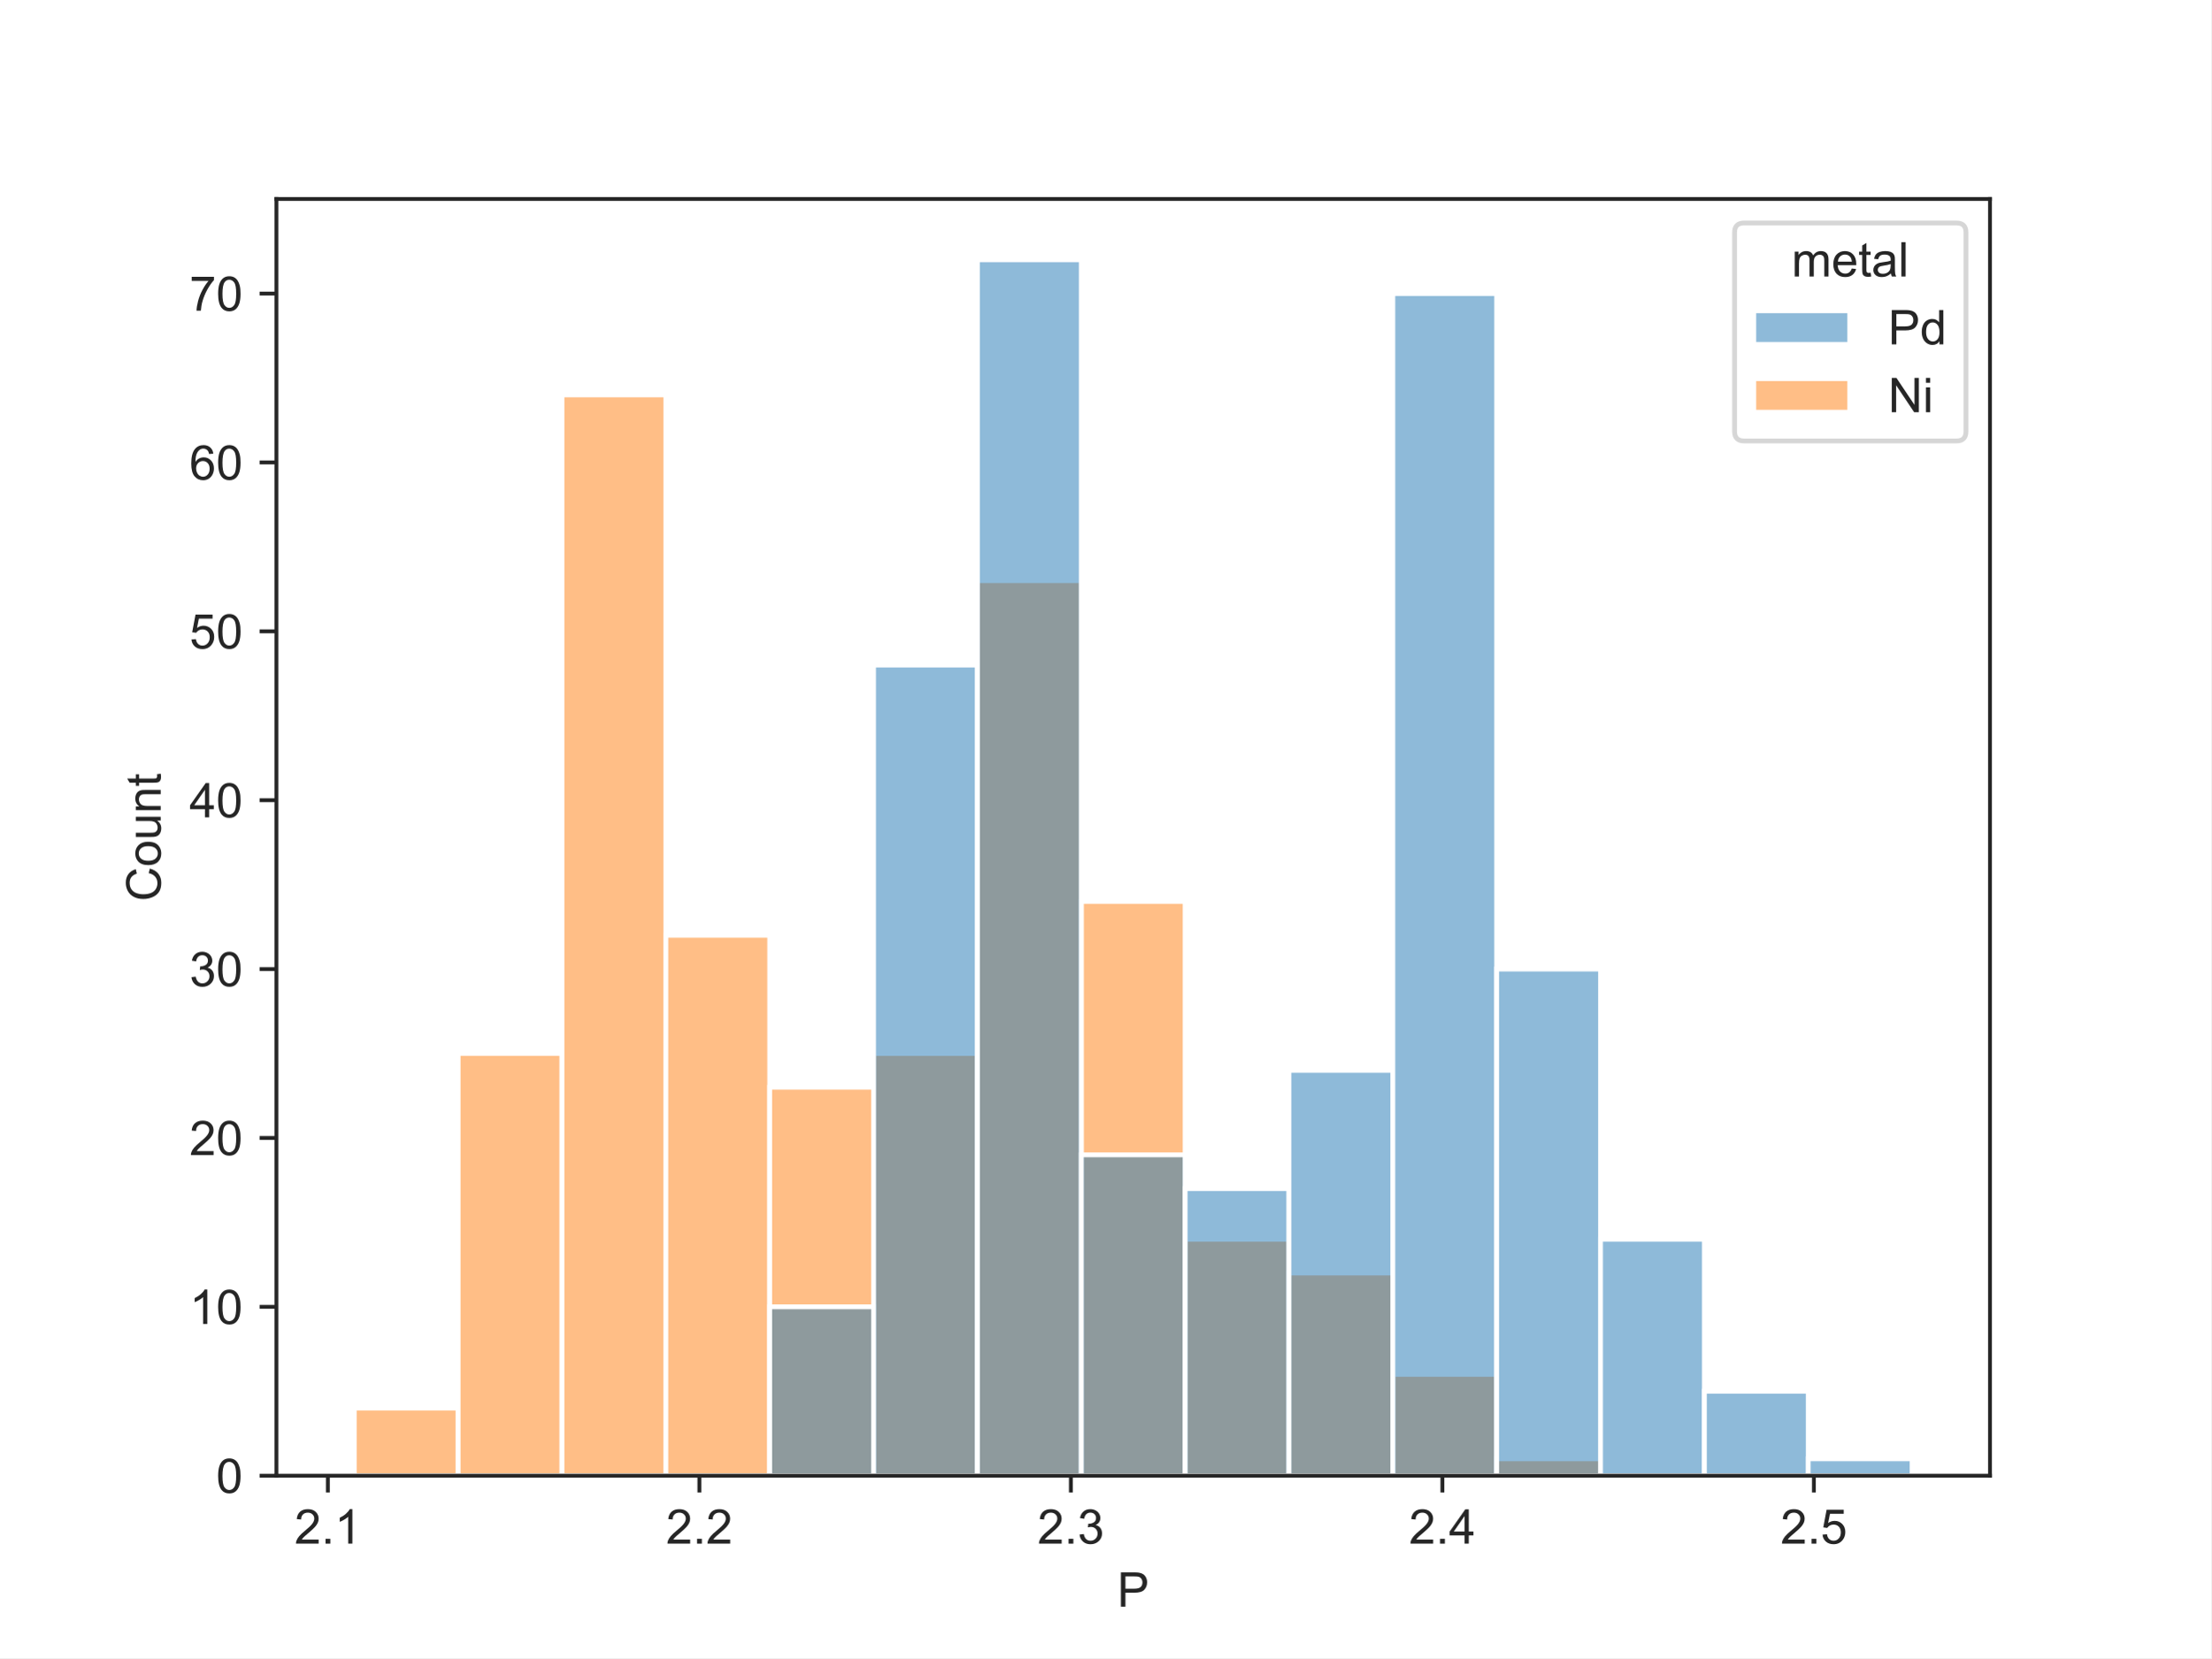
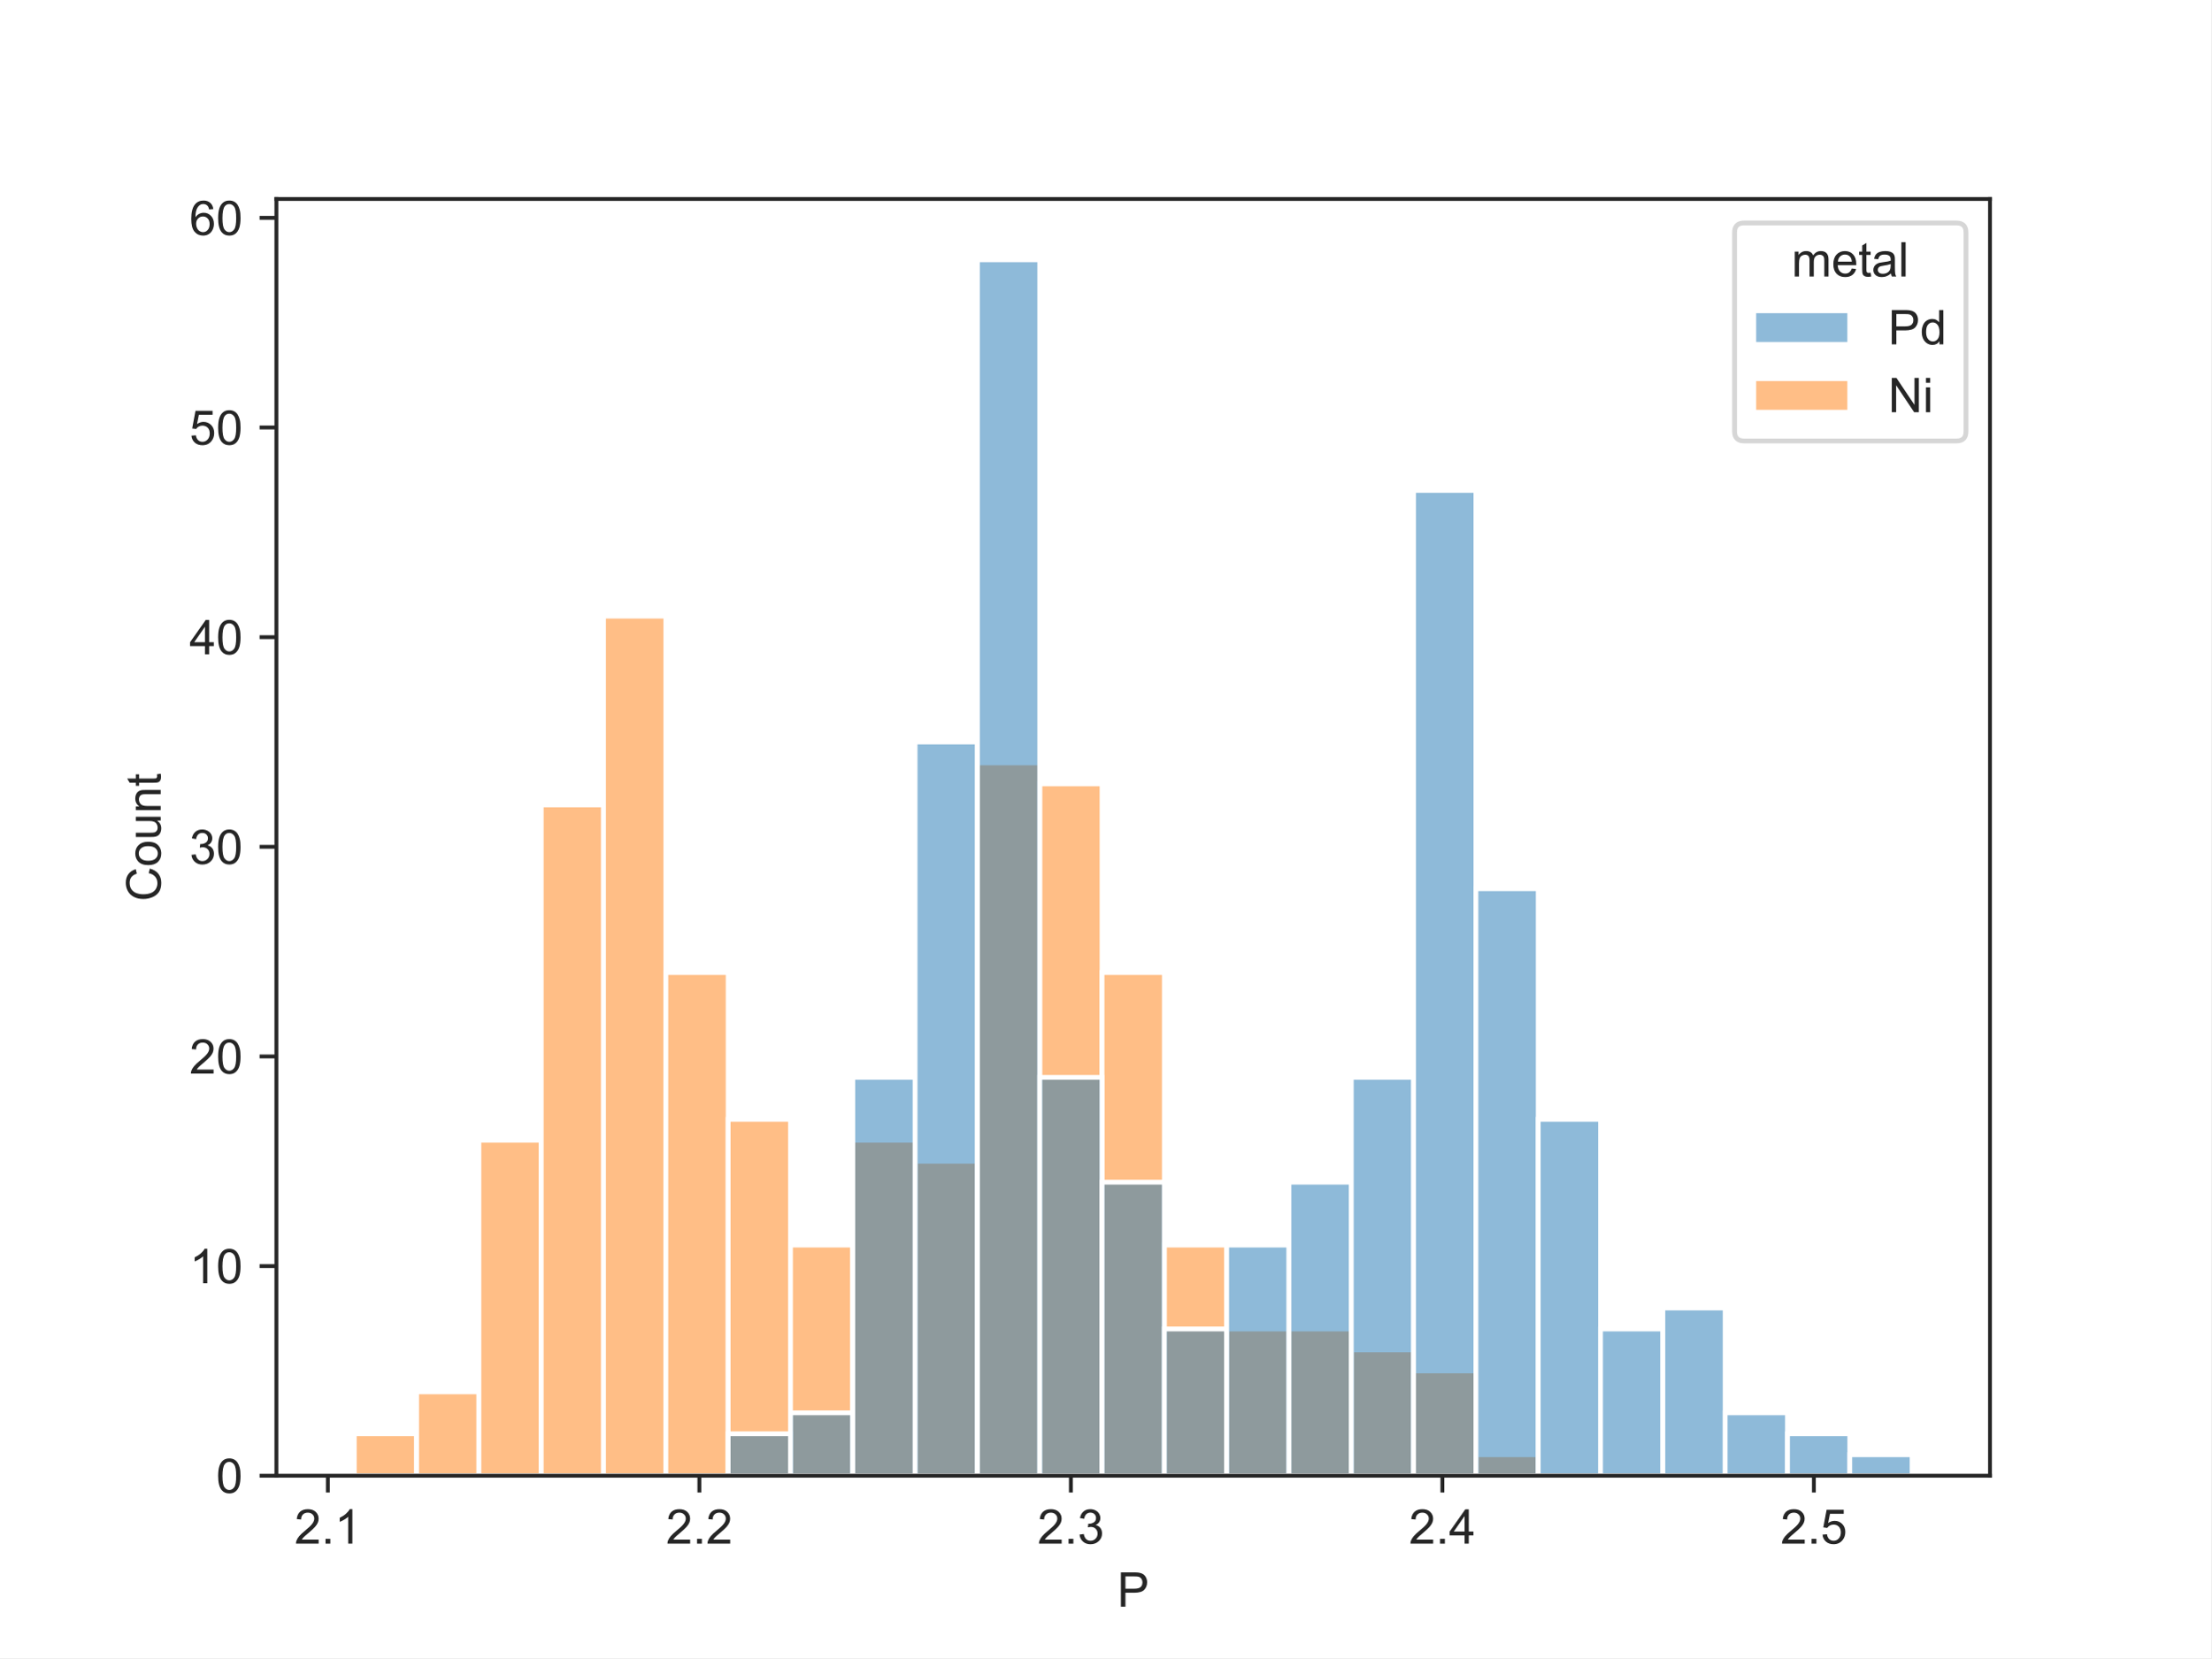
<svg xmlns="http://www.w3.org/2000/svg" xmlns:xlink="http://www.w3.org/1999/xlink" width="460.8pt" height="345.6pt" viewBox="0 0 460.8 345.6" version="1.1">
  <defs>
    <style type="text/css">*{stroke-linejoin: round; stroke-linecap: butt}</style>
  </defs>
  <g id="figure_1">
    <g id="patch_1">
      <path d="M 0 345.6  L 460.8 345.6  L 460.8 0  L 0 0  z " style="fill: #ffffff" />
    </g>
    <g id="axes_1">
      <g id="patch_2">
        <path d="M 57.6 307.584  L 414.72 307.584  L 414.72 41.472  L 57.6 41.472  z " style="fill: #ffffff" />
      </g>
      <g id="matplotlib.axis_1">
        <g id="xtick_1">
          <g id="line2d_1">
            <defs>
-               <path id="m9445485e61" d="M 0 0  L 0 3.5  " style="stroke: #262626; stroke-width: 0.8" />
-             </defs>
-             <g>
-               <use xlink:href="#m9445485e61" x="68.323" y="307.584" style="fill: #262626; stroke: #262626; stroke-width: 0.8" />
+               <path id="mab67479a97" d="M 0 0  L 0 3.5  " style="stroke: #262626; stroke-width: 0.8" />
+             </defs>
+             <g>
+               <use xlink:href="#mab67479a97" x="68.323" y="307.584" style="fill: #262626; stroke: #262626; stroke-width: 0.8" />
            </g>
          </g>
          <g id="text_1">
-             <g style="fill: #262626" transform="translate(61.37307 321.7418) scale(0.1 -0.1)">
+             <g style="fill: #262626" transform="translate(61.37261 321.7418) scale(0.1 -0.1)">
              <defs>
                <path id="ArialMT-32" d="M 3222 541  L 3222 0  L 194 0  Q 188 203 259 391  Q 375 700 629 1000  Q 884 1300 1366 1694  Q 2113 2306 2375 2664  Q 2638 3022 2638 3341  Q 2638 3675 2398 3904  Q 2159 4134 1775 4134  Q 1369 4134 1125 3890  Q 881 3647 878 3216  L 300 3275  Q 359 3922 746 4261  Q 1134 4600 1788 4600  Q 2447 4600 2831 4234  Q 3216 3869 3216 3328  Q 3216 3053 3103 2787  Q 2991 2522 2730 2228  Q 2469 1934 1863 1422  Q 1356 997 1212 845  Q 1069 694 975 541  L 3222 541  z " transform="scale(0.015625)" />
                <path id="ArialMT-2e" d="M 581 0  L 581 641  L 1222 641  L 1222 0  L 581 0  z " transform="scale(0.015625)" />
                <path id="ArialMT-31" d="M 2384 0  L 1822 0  L 1822 3584  Q 1619 3391 1289 3197  Q 959 3003 697 2906  L 697 3450  Q 1169 3672 1522 3987  Q 1875 4303 2022 4600  L 2384 4600  L 2384 0  z " transform="scale(0.015625)" />
              </defs>
              <use xlink:href="#ArialMT-32" />
              <use xlink:href="#ArialMT-2e" x="55.615" />
              <use xlink:href="#ArialMT-31" x="83.398" />
            </g>
          </g>
        </g>
        <g id="xtick_2">
          <g id="line2d_2">
            <g>
-               <use xlink:href="#m9445485e61" x="145.747" y="307.584" style="fill: #262626; stroke: #262626; stroke-width: 0.8" />
+               <use xlink:href="#mab67479a97" x="145.747" y="307.584" style="fill: #262626; stroke: #262626; stroke-width: 0.8" />
            </g>
          </g>
          <g id="text_2">
-             <g style="fill: #262626" transform="translate(138.7971 321.7418) scale(0.1 -0.1)">
+             <g style="fill: #262626" transform="translate(138.7968 321.7418) scale(0.1 -0.1)">
              <use xlink:href="#ArialMT-32" />
              <use xlink:href="#ArialMT-2e" x="55.615" />
              <use xlink:href="#ArialMT-32" x="83.398" />
            </g>
          </g>
        </g>
        <g id="xtick_3">
          <g id="line2d_3">
            <g>
-               <use xlink:href="#m9445485e61" x="223.171" y="307.584" style="fill: #262626; stroke: #262626; stroke-width: 0.8" />
+               <use xlink:href="#mab67479a97" x="223.171" y="307.584" style="fill: #262626; stroke: #262626; stroke-width: 0.8" />
            </g>
          </g>
          <g id="text_3">
-             <g style="fill: #262626" transform="translate(216.2211 321.7418) scale(0.1 -0.1)">
+             <g style="fill: #262626" transform="translate(216.2209 321.7418) scale(0.1 -0.1)">
              <defs>
                <path id="ArialMT-33" d="M 269 1209  L 831 1284  Q 928 806 1161 595  Q 1394 384 1728 384  Q 2125 384 2398 659  Q 2672 934 2672 1341  Q 2672 1728 2419 1979  Q 2166 2231 1775 2231  Q 1616 2231 1378 2169  L 1441 2663  Q 1497 2656 1531 2656  Q 1891 2656 2178 2843  Q 2466 3031 2466 3422  Q 2466 3731 2256 3934  Q 2047 4138 1716 4138  Q 1388 4138 1169 3931  Q 950 3725 888 3313  L 325 3413  Q 428 3978 793 4289  Q 1159 4600 1703 4600  Q 2078 4600 2393 4439  Q 2709 4278 2876 4000  Q 3044 3722 3044 3409  Q 3044 3113 2884 2869  Q 2725 2625 2413 2481  Q 2819 2388 3044 2092  Q 3269 1797 3269 1353  Q 3269 753 2831 336  Q 2394 -81 1725 -81  Q 1122 -81 723 278  Q 325 638 269 1209  z " transform="scale(0.015625)" />
              </defs>
              <use xlink:href="#ArialMT-32" />
              <use xlink:href="#ArialMT-2e" x="55.615" />
              <use xlink:href="#ArialMT-33" x="83.398" />
            </g>
          </g>
        </g>
        <g id="xtick_4">
          <g id="line2d_4">
            <g>
-               <use xlink:href="#m9445485e61" x="300.595" y="307.584" style="fill: #262626; stroke: #262626; stroke-width: 0.8" />
+               <use xlink:href="#mab67479a97" x="300.595" y="307.584" style="fill: #262626; stroke: #262626; stroke-width: 0.8" />
            </g>
          </g>
          <g id="text_4">
-             <g style="fill: #262626" transform="translate(293.6452 321.7418) scale(0.1 -0.1)">
+             <g style="fill: #262626" transform="translate(293.6451 321.7418) scale(0.1 -0.1)">
              <defs>
                <path id="ArialMT-34" d="M 2069 0  L 2069 1097  L 81 1097  L 81 1613  L 2172 4581  L 2631 4581  L 2631 1613  L 3250 1613  L 3250 1097  L 2631 1097  L 2631 0  L 2069 0  z M 2069 1613  L 2069 3678  L 634 1613  L 2069 1613  z " transform="scale(0.015625)" />
              </defs>
              <use xlink:href="#ArialMT-32" />
              <use xlink:href="#ArialMT-2e" x="55.615" />
              <use xlink:href="#ArialMT-34" x="83.398" />
            </g>
          </g>
        </g>
        <g id="xtick_5">
          <g id="line2d_5">
            <g>
-               <use xlink:href="#m9445485e61" x="378.019" y="307.584" style="fill: #262626; stroke: #262626; stroke-width: 0.8" />
+               <use xlink:href="#mab67479a97" x="378.019" y="307.584" style="fill: #262626; stroke: #262626; stroke-width: 0.8" />
            </g>
          </g>
          <g id="text_5">
            <g style="fill: #262626" transform="translate(371.0692 321.7418) scale(0.1 -0.1)">
              <defs>
                <path id="ArialMT-35" d="M 266 1200  L 856 1250  Q 922 819 1161 601  Q 1400 384 1738 384  Q 2144 384 2425 690  Q 2706 997 2706 1503  Q 2706 1984 2436 2262  Q 2166 2541 1728 2541  Q 1456 2541 1237 2417  Q 1019 2294 894 2097  L 366 2166  L 809 4519  L 3088 4519  L 3088 3981  L 1259 3981  L 1013 2750  Q 1425 3038 1878 3038  Q 2478 3038 2890 2622  Q 3303 2206 3303 1553  Q 3303 931 2941 478  Q 2500 -78 1738 -78  Q 1113 -78 717 272  Q 322 622 266 1200  z " transform="scale(0.015625)" />
              </defs>
              <use xlink:href="#ArialMT-32" />
              <use xlink:href="#ArialMT-2e" x="55.615" />
              <use xlink:href="#ArialMT-35" x="83.398" />
            </g>
          </g>
        </g>
        <g id="text_6">
          <g style="fill: #262626" transform="translate(232.8248 334.8871) scale(0.1 -0.1)">
            <defs>
              <path id="ArialMT-50" d="M 494 0  L 494 4581  L 2222 4581  Q 2678 4581 2919 4538  Q 3256 4481 3484 4323  Q 3713 4166 3852 3881  Q 3991 3597 3991 3256  Q 3991 2672 3619 2267  Q 3247 1863 2275 1863  L 1100 1863  L 1100 0  L 494 0  z M 1100 2403  L 2284 2403  Q 2872 2403 3119 2622  Q 3366 2841 3366 3238  Q 3366 3525 3220 3729  Q 3075 3934 2838 4000  Q 2684 4041 2272 4041  L 1100 4041  L 1100 2403  z " transform="scale(0.015625)" />
            </defs>
            <use xlink:href="#ArialMT-50" />
          </g>
        </g>
      </g>
      <g id="matplotlib.axis_2">
        <g id="ytick_1">
          <g id="line2d_6">
            <defs>
-               <path id="m82b4c3458d" d="M 0 0  L -3.5 0  " style="stroke: #262626; stroke-width: 0.8" />
-             </defs>
-             <g>
-               <use xlink:href="#m82b4c3458d" x="57.6" y="307.584" style="fill: #262626; stroke: #262626; stroke-width: 0.8" />
+               <path id="me30d2d2732" d="M 0 0  L -3.5 0  " style="stroke: #262626; stroke-width: 0.8" />
+             </defs>
+             <g>
+               <use xlink:href="#me30d2d2732" x="57.6" y="307.584" style="fill: #262626; stroke: #262626; stroke-width: 0.8" />
            </g>
          </g>
          <g id="text_7">
            <g style="fill: #262626" transform="translate(45.03906 311.1629) scale(0.1 -0.1)">
              <defs>
                <path id="ArialMT-30" d="M 266 2259  Q 266 3072 433 3567  Q 600 4063 929 4331  Q 1259 4600 1759 4600  Q 2128 4600 2406 4451  Q 2684 4303 2865 4023  Q 3047 3744 3150 3342  Q 3253 2941 3253 2259  Q 3253 1453 3087 958  Q 2922 463 2592 192  Q 2263 -78 1759 -78  Q 1097 -78 719 397  Q 266 969 266 2259  z M 844 2259  Q 844 1131 1108 757  Q 1372 384 1759 384  Q 2147 384 2411 759  Q 2675 1134 2675 2259  Q 2675 3391 2411 3762  Q 2147 4134 1753 4134  Q 1366 4134 1134 3806  Q 844 3388 844 2259  z " transform="scale(0.015625)" />
              </defs>
              <use xlink:href="#ArialMT-30" />
            </g>
          </g>
        </g>
        <g id="ytick_2">
          <g id="line2d_7">
            <g>
-               <use xlink:href="#m82b4c3458d" x="57.6" y="272.384" style="fill: #262626; stroke: #262626; stroke-width: 0.8" />
+               <use xlink:href="#me30d2d2732" x="57.6" y="263.887" style="fill: #262626; stroke: #262626; stroke-width: 0.8" />
            </g>
          </g>
          <g id="text_8">
-             <g style="fill: #262626" transform="translate(39.47812 275.9629) scale(0.1 -0.1)">
+             <g style="fill: #262626" transform="translate(39.47812 267.4664) scale(0.1 -0.1)">
              <use xlink:href="#ArialMT-31" />
              <use xlink:href="#ArialMT-30" x="55.615" />
            </g>
          </g>
        </g>
        <g id="ytick_3">
          <g id="line2d_8">
            <g>
-               <use xlink:href="#m82b4c3458d" x="57.6" y="237.184" style="fill: #262626; stroke: #262626; stroke-width: 0.8" />
+               <use xlink:href="#me30d2d2732" x="57.6" y="220.191" style="fill: #262626; stroke: #262626; stroke-width: 0.8" />
            </g>
          </g>
          <g id="text_9">
-             <g style="fill: #262626" transform="translate(39.47812 240.7629) scale(0.1 -0.1)">
+             <g style="fill: #262626" transform="translate(39.47812 223.7698) scale(0.1 -0.1)">
              <use xlink:href="#ArialMT-32" />
              <use xlink:href="#ArialMT-30" x="55.615" />
            </g>
          </g>
        </g>
        <g id="ytick_4">
          <g id="line2d_9">
            <g>
-               <use xlink:href="#m82b4c3458d" x="57.6" y="201.984" style="fill: #262626; stroke: #262626; stroke-width: 0.8" />
+               <use xlink:href="#me30d2d2732" x="57.6" y="176.494" style="fill: #262626; stroke: #262626; stroke-width: 0.8" />
            </g>
          </g>
          <g id="text_10">
-             <g style="fill: #262626" transform="translate(39.47812 205.5629) scale(0.1 -0.1)">
+             <g style="fill: #262626" transform="translate(39.47812 180.0733) scale(0.1 -0.1)">
              <use xlink:href="#ArialMT-33" />
              <use xlink:href="#ArialMT-30" x="55.615" />
            </g>
          </g>
        </g>
        <g id="ytick_5">
          <g id="line2d_10">
            <g>
-               <use xlink:href="#m82b4c3458d" x="57.6" y="166.784" style="fill: #262626; stroke: #262626; stroke-width: 0.8" />
+               <use xlink:href="#me30d2d2732" x="57.6" y="132.798" style="fill: #262626; stroke: #262626; stroke-width: 0.8" />
            </g>
          </g>
          <g id="text_11">
-             <g style="fill: #262626" transform="translate(39.47812 170.3629) scale(0.1 -0.1)">
+             <g style="fill: #262626" transform="translate(39.47812 136.3767) scale(0.1 -0.1)">
              <use xlink:href="#ArialMT-34" />
              <use xlink:href="#ArialMT-30" x="55.615" />
            </g>
          </g>
        </g>
        <g id="ytick_6">
          <g id="line2d_11">
            <g>
-               <use xlink:href="#m82b4c3458d" x="57.6" y="131.584" style="fill: #262626; stroke: #262626; stroke-width: 0.8" />
+               <use xlink:href="#me30d2d2732" x="57.6" y="89.101" style="fill: #262626; stroke: #262626; stroke-width: 0.8" />
            </g>
          </g>
          <g id="text_12">
-             <g style="fill: #262626" transform="translate(39.47812 135.1629) scale(0.1 -0.1)">
+             <g style="fill: #262626" transform="translate(39.47812 92.68015) scale(0.1 -0.1)">
              <use xlink:href="#ArialMT-35" />
              <use xlink:href="#ArialMT-30" x="55.615" />
            </g>
          </g>
        </g>
        <g id="ytick_7">
          <g id="line2d_12">
            <g>
-               <use xlink:href="#m82b4c3458d" x="57.6" y="96.384" style="fill: #262626; stroke: #262626; stroke-width: 0.8" />
+               <use xlink:href="#me30d2d2732" x="57.6" y="45.405" style="fill: #262626; stroke: #262626; stroke-width: 0.8" />
            </g>
          </g>
          <g id="text_13">
-             <g style="fill: #262626" transform="translate(39.47812 99.96291) scale(0.1 -0.1)">
+             <g style="fill: #262626" transform="translate(39.47812 48.9836) scale(0.1 -0.1)">
              <defs>
                <path id="ArialMT-36" d="M 3184 3459  L 2625 3416  Q 2550 3747 2413 3897  Q 2184 4138 1850 4138  Q 1581 4138 1378 3988  Q 1113 3794 959 3422  Q 806 3050 800 2363  Q 1003 2672 1297 2822  Q 1591 2972 1913 2972  Q 2475 2972 2870 2558  Q 3266 2144 3266 1488  Q 3266 1056 3080 686  Q 2894 316 2569 119  Q 2244 -78 1831 -78  Q 1128 -78 684 439  Q 241 956 241 2144  Q 241 3472 731 4075  Q 1159 4600 1884 4600  Q 2425 4600 2770 4297  Q 3116 3994 3184 3459  z M 888 1484  Q 888 1194 1011 928  Q 1134 663 1356 523  Q 1578 384 1822 384  Q 2178 384 2434 671  Q 2691 959 2691 1453  Q 2691 1928 2437 2201  Q 2184 2475 1800 2475  Q 1419 2475 1153 2201  Q 888 1928 888 1484  z " transform="scale(0.015625)" />
              </defs>
              <use xlink:href="#ArialMT-36" />
              <use xlink:href="#ArialMT-30" x="55.615" />
            </g>
          </g>
        </g>
-         <g id="ytick_8">
-           <g id="line2d_13">
-             <g>
-               <use xlink:href="#m82b4c3458d" x="57.6" y="61.184" style="fill: #262626; stroke: #262626; stroke-width: 0.8" />
-             </g>
-           </g>
-           <g id="text_14">
-             <g style="fill: #262626" transform="translate(39.47812 64.76291) scale(0.1 -0.1)">
-               <defs>
-                 <path id="ArialMT-37" d="M 303 3981  L 303 4522  L 3269 4522  L 3269 4084  Q 2831 3619 2401 2847  Q 1972 2075 1738 1259  Q 1569 684 1522 0  L 944 0  Q 953 541 1156 1306  Q 1359 2072 1739 2783  Q 2119 3494 2547 3981  L 303 3981  z " transform="scale(0.015625)" />
-               </defs>
-               <use xlink:href="#ArialMT-37" />
-               <use xlink:href="#ArialMT-30" x="55.615" />
-             </g>
-           </g>
-         </g>
-         <g id="text_15">
+         <g id="text_14">
          <g style="fill: #262626" transform="translate(33.49063 187.8694) rotate(-90) scale(0.1 -0.1)">
            <defs>
              <path id="ArialMT-43" d="M 3763 1606  L 4369 1453  Q 4178 706 3683 314  Q 3188 -78 2472 -78  Q 1731 -78 1267 223  Q 803 525 561 1097  Q 319 1669 319 2325  Q 319 3041 592 3573  Q 866 4106 1370 4382  Q 1875 4659 2481 4659  Q 3169 4659 3637 4309  Q 4106 3959 4291 3325  L 3694 3184  Q 3534 3684 3231 3912  Q 2928 4141 2469 4141  Q 1941 4141 1586 3887  Q 1231 3634 1087 3207  Q 944 2781 944 2328  Q 944 1744 1114 1308  Q 1284 872 1643 656  Q 2003 441 2422 441  Q 2931 441 3284 734  Q 3638 1028 3763 1606  z " transform="scale(0.015625)" />
              <path id="ArialMT-6f" d="M 213 1659  Q 213 2581 725 3025  Q 1153 3394 1769 3394  Q 2453 3394 2887 2945  Q 3322 2497 3322 1706  Q 3322 1066 3130 698  Q 2938 331 2570 128  Q 2203 -75 1769 -75  Q 1072 -75 642 372  Q 213 819 213 1659  z M 791 1659  Q 791 1022 1069 705  Q 1347 388 1769 388  Q 2188 388 2466 706  Q 2744 1025 2744 1678  Q 2744 2294 2464 2611  Q 2184 2928 1769 2928  Q 1347 2928 1069 2612  Q 791 2297 791 1659  z " transform="scale(0.015625)" />
              <path id="ArialMT-75" d="M 2597 0  L 2597 488  Q 2209 -75 1544 -75  Q 1250 -75 995 37  Q 741 150 617 320  Q 494 491 444 738  Q 409 903 409 1263  L 409 3319  L 972 3319  L 972 1478  Q 972 1038 1006 884  Q 1059 663 1231 536  Q 1403 409 1656 409  Q 1909 409 2131 539  Q 2353 669 2445 892  Q 2538 1116 2538 1541  L 2538 3319  L 3100 3319  L 3100 0  L 2597 0  z " transform="scale(0.015625)" />
              <path id="ArialMT-6e" d="M 422 0  L 422 3319  L 928 3319  L 928 2847  Q 1294 3394 1984 3394  Q 2284 3394 2536 3286  Q 2788 3178 2913 3003  Q 3038 2828 3088 2588  Q 3119 2431 3119 2041  L 3119 0  L 2556 0  L 2556 2019  Q 2556 2363 2490 2533  Q 2425 2703 2258 2804  Q 2091 2906 1866 2906  Q 1506 2906 1245 2678  Q 984 2450 984 1813  L 984 0  L 422 0  z " transform="scale(0.015625)" />
              <path id="ArialMT-74" d="M 1650 503  L 1731 6  Q 1494 -44 1306 -44  Q 1000 -44 831 53  Q 663 150 594 308  Q 525 466 525 972  L 525 2881  L 113 2881  L 113 3319  L 525 3319  L 525 4141  L 1084 4478  L 1084 3319  L 1650 3319  L 1650 2881  L 1084 2881  L 1084 941  Q 1084 700 1114 631  Q 1144 563 1211 522  Q 1278 481 1403 481  Q 1497 481 1650 503  z " transform="scale(0.015625)" />
            </defs>
            <use xlink:href="#ArialMT-43" />
            <use xlink:href="#ArialMT-6f" x="72.217" />
            <use xlink:href="#ArialMT-75" x="127.832" />
            <use xlink:href="#ArialMT-6e" x="183.447" />
            <use xlink:href="#ArialMT-74" x="239.062" />
          </g>
        </g>
      </g>
      <g id="patch_3">
-         <path d="M 73.833 307.584  L 95.476 307.584  L 95.476 293.504  L 73.833 293.504  z " clip-path="url(#p7d2e093ecd)" style="fill: #ff7f0e; fill-opacity: 0.5; stroke: #ffffff; stroke-linejoin: miter" />
+         <path d="M 73.833 307.584  L 86.819 307.584  L 86.819 298.845  L 73.833 298.845  z " clip-path="url(#pe7cc746ba6)" style="fill: #ff7f0e; fill-opacity: 0.5; stroke: #ffffff; stroke-linejoin: miter" />
      </g>
      <g id="patch_4">
-         <path d="M 95.476 307.584  L 117.12 307.584  L 117.12 219.584  L 95.476 219.584  z " clip-path="url(#p7d2e093ecd)" style="fill: #ff7f0e; fill-opacity: 0.5; stroke: #ffffff; stroke-linejoin: miter" />
+         <path d="M 86.819 307.584  L 99.805 307.584  L 99.805 290.105  L 86.819 290.105  z " clip-path="url(#pe7cc746ba6)" style="fill: #ff7f0e; fill-opacity: 0.5; stroke: #ffffff; stroke-linejoin: miter" />
      </g>
      <g id="patch_5">
-         <path d="M 117.12 307.584  L 138.764 307.584  L 138.764 82.304  L 117.12 82.304  z " clip-path="url(#p7d2e093ecd)" style="fill: #ff7f0e; fill-opacity: 0.5; stroke: #ffffff; stroke-linejoin: miter" />
+         <path d="M 99.805 307.584  L 112.791 307.584  L 112.791 237.67  L 99.805 237.67  z " clip-path="url(#pe7cc746ba6)" style="fill: #ff7f0e; fill-opacity: 0.5; stroke: #ffffff; stroke-linejoin: miter" />
      </g>
      <g id="patch_6">
-         <path d="M 138.764 307.584  L 160.407 307.584  L 160.407 194.944  L 138.764 194.944  z " clip-path="url(#p7d2e093ecd)" style="fill: #ff7f0e; fill-opacity: 0.5; stroke: #ffffff; stroke-linejoin: miter" />
+         <path d="M 112.791 307.584  L 125.777 307.584  L 125.777 167.755  L 112.791 167.755  z " clip-path="url(#pe7cc746ba6)" style="fill: #ff7f0e; fill-opacity: 0.5; stroke: #ffffff; stroke-linejoin: miter" />
      </g>
      <g id="patch_7">
-         <path d="M 160.407 307.584  L 182.051 307.584  L 182.051 226.624  L 160.407 226.624  z " clip-path="url(#p7d2e093ecd)" style="fill: #ff7f0e; fill-opacity: 0.5; stroke: #ffffff; stroke-linejoin: miter" />
+         <path d="M 125.777 307.584  L 138.764 307.584  L 138.764 128.428  L 125.777 128.428  z " clip-path="url(#pe7cc746ba6)" style="fill: #ff7f0e; fill-opacity: 0.5; stroke: #ffffff; stroke-linejoin: miter" />
      </g>
      <g id="patch_8">
-         <path d="M 182.051 307.584  L 203.695 307.584  L 203.695 219.584  L 182.051 219.584  z " clip-path="url(#p7d2e093ecd)" style="fill: #ff7f0e; fill-opacity: 0.5; stroke: #ffffff; stroke-linejoin: miter" />
+         <path d="M 138.764 307.584  L 151.75 307.584  L 151.75 202.712  L 138.764 202.712  z " clip-path="url(#pe7cc746ba6)" style="fill: #ff7f0e; fill-opacity: 0.5; stroke: #ffffff; stroke-linejoin: miter" />
      </g>
      <g id="patch_9">
-         <path d="M 203.695 307.584  L 225.338 307.584  L 225.338 121.024  L 203.695 121.024  z " clip-path="url(#p7d2e093ecd)" style="fill: #ff7f0e; fill-opacity: 0.5; stroke: #ffffff; stroke-linejoin: miter" />
+         <path d="M 151.75 307.584  L 164.736 307.584  L 164.736 233.3  L 151.75 233.3  z " clip-path="url(#pe7cc746ba6)" style="fill: #ff7f0e; fill-opacity: 0.5; stroke: #ffffff; stroke-linejoin: miter" />
      </g>
      <g id="patch_10">
-         <path d="M 225.338 307.584  L 246.982 307.584  L 246.982 187.904  L 225.338 187.904  z " clip-path="url(#p7d2e093ecd)" style="fill: #ff7f0e; fill-opacity: 0.5; stroke: #ffffff; stroke-linejoin: miter" />
+         <path d="M 164.736 307.584  L 177.722 307.584  L 177.722 259.518  L 164.736 259.518  z " clip-path="url(#pe7cc746ba6)" style="fill: #ff7f0e; fill-opacity: 0.5; stroke: #ffffff; stroke-linejoin: miter" />
      </g>
      <g id="patch_11">
-         <path d="M 246.982 307.584  L 268.625 307.584  L 268.625 258.304  L 246.982 258.304  z " clip-path="url(#p7d2e093ecd)" style="fill: #ff7f0e; fill-opacity: 0.5; stroke: #ffffff; stroke-linejoin: miter" />
+         <path d="M 177.722 307.584  L 190.708 307.584  L 190.708 237.67  L 177.722 237.67  z " clip-path="url(#pe7cc746ba6)" style="fill: #ff7f0e; fill-opacity: 0.5; stroke: #ffffff; stroke-linejoin: miter" />
      </g>
      <g id="patch_12">
-         <path d="M 268.625 307.584  L 290.269 307.584  L 290.269 265.344  L 268.625 265.344  z " clip-path="url(#p7d2e093ecd)" style="fill: #ff7f0e; fill-opacity: 0.5; stroke: #ffffff; stroke-linejoin: miter" />
+         <path d="M 190.708 307.584  L 203.695 307.584  L 203.695 242.039  L 190.708 242.039  z " clip-path="url(#pe7cc746ba6)" style="fill: #ff7f0e; fill-opacity: 0.5; stroke: #ffffff; stroke-linejoin: miter" />
      </g>
      <g id="patch_13">
-         <path d="M 290.269 307.584  L 311.913 307.584  L 311.913 286.464  L 290.269 286.464  z " clip-path="url(#p7d2e093ecd)" style="fill: #ff7f0e; fill-opacity: 0.5; stroke: #ffffff; stroke-linejoin: miter" />
+         <path d="M 203.695 307.584  L 216.681 307.584  L 216.681 159.016  L 203.695 159.016  z " clip-path="url(#pe7cc746ba6)" style="fill: #ff7f0e; fill-opacity: 0.5; stroke: #ffffff; stroke-linejoin: miter" />
      </g>
      <g id="patch_14">
-         <path d="M 311.913 307.584  L 333.556 307.584  L 333.556 304.064  L 311.913 304.064  z " clip-path="url(#p7d2e093ecd)" style="fill: #ff7f0e; fill-opacity: 0.5; stroke: #ffffff; stroke-linejoin: miter" />
+         <path d="M 216.681 307.584  L 229.667 307.584  L 229.667 163.385  L 216.681 163.385  z " clip-path="url(#pe7cc746ba6)" style="fill: #ff7f0e; fill-opacity: 0.5; stroke: #ffffff; stroke-linejoin: miter" />
      </g>
      <g id="patch_15">
-         <path d="M 333.556 307.584  L 355.2 307.584  L 355.2 307.584  L 333.556 307.584  z " clip-path="url(#p7d2e093ecd)" style="fill: #ff7f0e; fill-opacity: 0.5; stroke: #ffffff; stroke-linejoin: miter" />
+         <path d="M 229.667 307.584  L 242.653 307.584  L 242.653 202.712  L 229.667 202.712  z " clip-path="url(#pe7cc746ba6)" style="fill: #ff7f0e; fill-opacity: 0.5; stroke: #ffffff; stroke-linejoin: miter" />
      </g>
      <g id="patch_16">
-         <path d="M 355.2 307.584  L 376.844 307.584  L 376.844 307.584  L 355.2 307.584  z " clip-path="url(#p7d2e093ecd)" style="fill: #ff7f0e; fill-opacity: 0.5; stroke: #ffffff; stroke-linejoin: miter" />
+         <path d="M 242.653 307.584  L 255.639 307.584  L 255.639 259.518  L 242.653 259.518  z " clip-path="url(#pe7cc746ba6)" style="fill: #ff7f0e; fill-opacity: 0.5; stroke: #ffffff; stroke-linejoin: miter" />
      </g>
      <g id="patch_17">
-         <path d="M 376.844 307.584  L 398.487 307.584  L 398.487 307.584  L 376.844 307.584  z " clip-path="url(#p7d2e093ecd)" style="fill: #ff7f0e; fill-opacity: 0.5; stroke: #ffffff; stroke-linejoin: miter" />
+         <path d="M 255.639 307.584  L 268.625 307.584  L 268.625 276.996  L 255.639 276.996  z " clip-path="url(#pe7cc746ba6)" style="fill: #ff7f0e; fill-opacity: 0.5; stroke: #ffffff; stroke-linejoin: miter" />
      </g>
      <g id="patch_18">
-         <path d="M 73.833 307.584  L 95.476 307.584  L 95.476 307.584  L 73.833 307.584  z " clip-path="url(#p7d2e093ecd)" style="fill: #1f77b4; fill-opacity: 0.5; stroke: #ffffff; stroke-linejoin: miter" />
+         <path d="M 268.625 307.584  L 281.612 307.584  L 281.612 276.996  L 268.625 276.996  z " clip-path="url(#pe7cc746ba6)" style="fill: #ff7f0e; fill-opacity: 0.5; stroke: #ffffff; stroke-linejoin: miter" />
      </g>
      <g id="patch_19">
-         <path d="M 95.476 307.584  L 117.12 307.584  L 117.12 307.584  L 95.476 307.584  z " clip-path="url(#p7d2e093ecd)" style="fill: #1f77b4; fill-opacity: 0.5; stroke: #ffffff; stroke-linejoin: miter" />
+         <path d="M 281.612 307.584  L 294.598 307.584  L 294.598 281.366  L 281.612 281.366  z " clip-path="url(#pe7cc746ba6)" style="fill: #ff7f0e; fill-opacity: 0.5; stroke: #ffffff; stroke-linejoin: miter" />
      </g>
      <g id="patch_20">
-         <path d="M 117.12 307.584  L 138.764 307.584  L 138.764 307.584  L 117.12 307.584  z " clip-path="url(#p7d2e093ecd)" style="fill: #1f77b4; fill-opacity: 0.5; stroke: #ffffff; stroke-linejoin: miter" />
+         <path d="M 294.598 307.584  L 307.584 307.584  L 307.584 285.736  L 294.598 285.736  z " clip-path="url(#pe7cc746ba6)" style="fill: #ff7f0e; fill-opacity: 0.5; stroke: #ffffff; stroke-linejoin: miter" />
      </g>
      <g id="patch_21">
-         <path d="M 138.764 307.584  L 160.407 307.584  L 160.407 307.584  L 138.764 307.584  z " clip-path="url(#p7d2e093ecd)" style="fill: #1f77b4; fill-opacity: 0.5; stroke: #ffffff; stroke-linejoin: miter" />
+         <path d="M 307.584 307.584  L 320.57 307.584  L 320.57 303.214  L 307.584 303.214  z " clip-path="url(#pe7cc746ba6)" style="fill: #ff7f0e; fill-opacity: 0.5; stroke: #ffffff; stroke-linejoin: miter" />
      </g>
      <g id="patch_22">
-         <path d="M 160.407 307.584  L 182.051 307.584  L 182.051 272.384  L 160.407 272.384  z " clip-path="url(#p7d2e093ecd)" style="fill: #1f77b4; fill-opacity: 0.5; stroke: #ffffff; stroke-linejoin: miter" />
+         <path d="M 320.57 307.584  L 333.556 307.584  L 333.556 307.584  L 320.57 307.584  z " clip-path="url(#pe7cc746ba6)" style="fill: #ff7f0e; fill-opacity: 0.5; stroke: #ffffff; stroke-linejoin: miter" />
      </g>
      <g id="patch_23">
-         <path d="M 182.051 307.584  L 203.695 307.584  L 203.695 138.624  L 182.051 138.624  z " clip-path="url(#p7d2e093ecd)" style="fill: #1f77b4; fill-opacity: 0.5; stroke: #ffffff; stroke-linejoin: miter" />
+         <path d="M 333.556 307.584  L 346.543 307.584  L 346.543 307.584  L 333.556 307.584  z " clip-path="url(#pe7cc746ba6)" style="fill: #ff7f0e; fill-opacity: 0.5; stroke: #ffffff; stroke-linejoin: miter" />
      </g>
      <g id="patch_24">
-         <path d="M 203.695 307.584  L 225.338 307.584  L 225.338 54.144  L 203.695 54.144  z " clip-path="url(#p7d2e093ecd)" style="fill: #1f77b4; fill-opacity: 0.5; stroke: #ffffff; stroke-linejoin: miter" />
+         <path d="M 346.543 307.584  L 359.529 307.584  L 359.529 307.584  L 346.543 307.584  z " clip-path="url(#pe7cc746ba6)" style="fill: #ff7f0e; fill-opacity: 0.5; stroke: #ffffff; stroke-linejoin: miter" />
      </g>
      <g id="patch_25">
-         <path d="M 225.338 307.584  L 246.982 307.584  L 246.982 240.704  L 225.338 240.704  z " clip-path="url(#p7d2e093ecd)" style="fill: #1f77b4; fill-opacity: 0.5; stroke: #ffffff; stroke-linejoin: miter" />
+         <path d="M 359.529 307.584  L 372.515 307.584  L 372.515 307.584  L 359.529 307.584  z " clip-path="url(#pe7cc746ba6)" style="fill: #ff7f0e; fill-opacity: 0.5; stroke: #ffffff; stroke-linejoin: miter" />
      </g>
      <g id="patch_26">
-         <path d="M 246.982 307.584  L 268.625 307.584  L 268.625 247.744  L 246.982 247.744  z " clip-path="url(#p7d2e093ecd)" style="fill: #1f77b4; fill-opacity: 0.5; stroke: #ffffff; stroke-linejoin: miter" />
+         <path d="M 372.515 307.584  L 385.501 307.584  L 385.501 307.584  L 372.515 307.584  z " clip-path="url(#pe7cc746ba6)" style="fill: #ff7f0e; fill-opacity: 0.5; stroke: #ffffff; stroke-linejoin: miter" />
      </g>
      <g id="patch_27">
-         <path d="M 268.625 307.584  L 290.269 307.584  L 290.269 223.104  L 268.625 223.104  z " clip-path="url(#p7d2e093ecd)" style="fill: #1f77b4; fill-opacity: 0.5; stroke: #ffffff; stroke-linejoin: miter" />
+         <path d="M 385.501 307.584  L 398.487 307.584  L 398.487 307.584  L 385.501 307.584  z " clip-path="url(#pe7cc746ba6)" style="fill: #ff7f0e; fill-opacity: 0.5; stroke: #ffffff; stroke-linejoin: miter" />
      </g>
      <g id="patch_28">
-         <path d="M 290.269 307.584  L 311.913 307.584  L 311.913 61.184  L 290.269 61.184  z " clip-path="url(#p7d2e093ecd)" style="fill: #1f77b4; fill-opacity: 0.5; stroke: #ffffff; stroke-linejoin: miter" />
+         <path d="M 73.833 307.584  L 86.819 307.584  L 86.819 307.584  L 73.833 307.584  z " clip-path="url(#pe7cc746ba6)" style="fill: #1f77b4; fill-opacity: 0.5; stroke: #ffffff; stroke-linejoin: miter" />
      </g>
      <g id="patch_29">
-         <path d="M 311.913 307.584  L 333.556 307.584  L 333.556 201.984  L 311.913 201.984  z " clip-path="url(#p7d2e093ecd)" style="fill: #1f77b4; fill-opacity: 0.5; stroke: #ffffff; stroke-linejoin: miter" />
+         <path d="M 86.819 307.584  L 99.805 307.584  L 99.805 307.584  L 86.819 307.584  z " clip-path="url(#pe7cc746ba6)" style="fill: #1f77b4; fill-opacity: 0.5; stroke: #ffffff; stroke-linejoin: miter" />
      </g>
      <g id="patch_30">
-         <path d="M 333.556 307.584  L 355.2 307.584  L 355.2 258.304  L 333.556 258.304  z " clip-path="url(#p7d2e093ecd)" style="fill: #1f77b4; fill-opacity: 0.5; stroke: #ffffff; stroke-linejoin: miter" />
+         <path d="M 99.805 307.584  L 112.791 307.584  L 112.791 307.584  L 99.805 307.584  z " clip-path="url(#pe7cc746ba6)" style="fill: #1f77b4; fill-opacity: 0.5; stroke: #ffffff; stroke-linejoin: miter" />
      </g>
      <g id="patch_31">
-         <path d="M 355.2 307.584  L 376.844 307.584  L 376.844 289.984  L 355.2 289.984  z " clip-path="url(#p7d2e093ecd)" style="fill: #1f77b4; fill-opacity: 0.5; stroke: #ffffff; stroke-linejoin: miter" />
+         <path d="M 112.791 307.584  L 125.777 307.584  L 125.777 307.584  L 112.791 307.584  z " clip-path="url(#pe7cc746ba6)" style="fill: #1f77b4; fill-opacity: 0.5; stroke: #ffffff; stroke-linejoin: miter" />
      </g>
      <g id="patch_32">
-         <path d="M 376.844 307.584  L 398.487 307.584  L 398.487 304.064  L 376.844 304.064  z " clip-path="url(#p7d2e093ecd)" style="fill: #1f77b4; fill-opacity: 0.5; stroke: #ffffff; stroke-linejoin: miter" />
+         <path d="M 125.777 307.584  L 138.764 307.584  L 138.764 307.584  L 125.777 307.584  z " clip-path="url(#pe7cc746ba6)" style="fill: #1f77b4; fill-opacity: 0.5; stroke: #ffffff; stroke-linejoin: miter" />
      </g>
      <g id="patch_33">
+         <path d="M 138.764 307.584  L 151.75 307.584  L 151.75 307.584  L 138.764 307.584  z " clip-path="url(#pe7cc746ba6)" style="fill: #1f77b4; fill-opacity: 0.5; stroke: #ffffff; stroke-linejoin: miter" />
+       </g>
+       <g id="patch_34">
+         <path d="M 151.75 307.584  L 164.736 307.584  L 164.736 298.845  L 151.75 298.845  z " clip-path="url(#pe7cc746ba6)" style="fill: #1f77b4; fill-opacity: 0.5; stroke: #ffffff; stroke-linejoin: miter" />
+       </g>
+       <g id="patch_35">
+         <path d="M 164.736 307.584  L 177.722 307.584  L 177.722 294.475  L 164.736 294.475  z " clip-path="url(#pe7cc746ba6)" style="fill: #1f77b4; fill-opacity: 0.5; stroke: #ffffff; stroke-linejoin: miter" />
+       </g>
+       <g id="patch_36">
+         <path d="M 177.722 307.584  L 190.708 307.584  L 190.708 224.561  L 177.722 224.561  z " clip-path="url(#pe7cc746ba6)" style="fill: #1f77b4; fill-opacity: 0.5; stroke: #ffffff; stroke-linejoin: miter" />
+       </g>
+       <g id="patch_37">
+         <path d="M 190.708 307.584  L 203.695 307.584  L 203.695 154.646  L 190.708 154.646  z " clip-path="url(#pe7cc746ba6)" style="fill: #1f77b4; fill-opacity: 0.5; stroke: #ffffff; stroke-linejoin: miter" />
+       </g>
+       <g id="patch_38">
+         <path d="M 203.695 307.584  L 216.681 307.584  L 216.681 54.144  L 203.695 54.144  z " clip-path="url(#pe7cc746ba6)" style="fill: #1f77b4; fill-opacity: 0.5; stroke: #ffffff; stroke-linejoin: miter" />
+       </g>
+       <g id="patch_39">
+         <path d="M 216.681 307.584  L 229.667 307.584  L 229.667 224.561  L 216.681 224.561  z " clip-path="url(#pe7cc746ba6)" style="fill: #1f77b4; fill-opacity: 0.5; stroke: #ffffff; stroke-linejoin: miter" />
+       </g>
+       <g id="patch_40">
+         <path d="M 229.667 307.584  L 242.653 307.584  L 242.653 246.409  L 229.667 246.409  z " clip-path="url(#pe7cc746ba6)" style="fill: #1f77b4; fill-opacity: 0.5; stroke: #ffffff; stroke-linejoin: miter" />
+       </g>
+       <g id="patch_41">
+         <path d="M 242.653 307.584  L 255.639 307.584  L 255.639 276.996  L 242.653 276.996  z " clip-path="url(#pe7cc746ba6)" style="fill: #1f77b4; fill-opacity: 0.5; stroke: #ffffff; stroke-linejoin: miter" />
+       </g>
+       <g id="patch_42">
+         <path d="M 255.639 307.584  L 268.625 307.584  L 268.625 259.518  L 255.639 259.518  z " clip-path="url(#pe7cc746ba6)" style="fill: #1f77b4; fill-opacity: 0.5; stroke: #ffffff; stroke-linejoin: miter" />
+       </g>
+       <g id="patch_43">
+         <path d="M 268.625 307.584  L 281.612 307.584  L 281.612 246.409  L 268.625 246.409  z " clip-path="url(#pe7cc746ba6)" style="fill: #1f77b4; fill-opacity: 0.5; stroke: #ffffff; stroke-linejoin: miter" />
+       </g>
+       <g id="patch_44">
+         <path d="M 281.612 307.584  L 294.598 307.584  L 294.598 224.561  L 281.612 224.561  z " clip-path="url(#pe7cc746ba6)" style="fill: #1f77b4; fill-opacity: 0.5; stroke: #ffffff; stroke-linejoin: miter" />
+       </g>
+       <g id="patch_45">
+         <path d="M 294.598 307.584  L 307.584 307.584  L 307.584 102.21  L 294.598 102.21  z " clip-path="url(#pe7cc746ba6)" style="fill: #1f77b4; fill-opacity: 0.5; stroke: #ffffff; stroke-linejoin: miter" />
+       </g>
+       <g id="patch_46">
+         <path d="M 307.584 307.584  L 320.57 307.584  L 320.57 185.234  L 307.584 185.234  z " clip-path="url(#pe7cc746ba6)" style="fill: #1f77b4; fill-opacity: 0.5; stroke: #ffffff; stroke-linejoin: miter" />
+       </g>
+       <g id="patch_47">
+         <path d="M 320.57 307.584  L 333.556 307.584  L 333.556 233.3  L 320.57 233.3  z " clip-path="url(#pe7cc746ba6)" style="fill: #1f77b4; fill-opacity: 0.5; stroke: #ffffff; stroke-linejoin: miter" />
+       </g>
+       <g id="patch_48">
+         <path d="M 333.556 307.584  L 346.543 307.584  L 346.543 276.996  L 333.556 276.996  z " clip-path="url(#pe7cc746ba6)" style="fill: #1f77b4; fill-opacity: 0.5; stroke: #ffffff; stroke-linejoin: miter" />
+       </g>
+       <g id="patch_49">
+         <path d="M 346.543 307.584  L 359.529 307.584  L 359.529 272.627  L 346.543 272.627  z " clip-path="url(#pe7cc746ba6)" style="fill: #1f77b4; fill-opacity: 0.5; stroke: #ffffff; stroke-linejoin: miter" />
+       </g>
+       <g id="patch_50">
+         <path d="M 359.529 307.584  L 372.515 307.584  L 372.515 294.475  L 359.529 294.475  z " clip-path="url(#pe7cc746ba6)" style="fill: #1f77b4; fill-opacity: 0.5; stroke: #ffffff; stroke-linejoin: miter" />
+       </g>
+       <g id="patch_51">
+         <path d="M 372.515 307.584  L 385.501 307.584  L 385.501 298.845  L 372.515 298.845  z " clip-path="url(#pe7cc746ba6)" style="fill: #1f77b4; fill-opacity: 0.5; stroke: #ffffff; stroke-linejoin: miter" />
+       </g>
+       <g id="patch_52">
+         <path d="M 385.501 307.584  L 398.487 307.584  L 398.487 303.214  L 385.501 303.214  z " clip-path="url(#pe7cc746ba6)" style="fill: #1f77b4; fill-opacity: 0.5; stroke: #ffffff; stroke-linejoin: miter" />
+       </g>
+       <g id="patch_53">
        <path d="M 57.6 307.584  L 57.6 41.472  " style="fill: none; stroke: #262626; stroke-width: 0.8; stroke-linejoin: miter; stroke-linecap: square" />
      </g>
-       <g id="patch_34">
+       <g id="patch_54">
        <path d="M 414.72 307.584  L 414.72 41.472  " style="fill: none; stroke: #262626; stroke-width: 0.8; stroke-linejoin: miter; stroke-linecap: square" />
      </g>
-       <g id="patch_35">
+       <g id="patch_55">
        <path d="M 57.6 307.584  L 414.72 307.584  " style="fill: none; stroke: #262626; stroke-width: 0.8; stroke-linejoin: miter; stroke-linecap: square" />
      </g>
-       <g id="patch_36">
+       <g id="patch_56">
        <path d="M 57.6 41.472  L 414.72 41.472  " style="fill: none; stroke: #262626; stroke-width: 0.8; stroke-linejoin: miter; stroke-linecap: square" />
      </g>
      <g id="legend_1">
-         <g id="patch_37">
+         <g id="patch_57">
          <path d="M 363.489 91.908  L 407.72 91.908  Q 409.72 91.908 409.72 89.908  L 409.72 48.472  Q 409.72 46.472 407.72 46.472  L 363.489 46.472  Q 361.489 46.472 361.489 48.472  L 361.489 89.908  Q 361.489 91.908 363.489 91.908  z " style="fill: #ffffff; opacity: 0.8; stroke: #cccccc; stroke-linejoin: miter" />
        </g>
-         <g id="text_16">
+         <g id="text_15">
          <g style="fill: #262626" transform="translate(373.3786 57.62981) scale(0.1 -0.1)">
            <defs>
              <path id="ArialMT-6d" d="M 422 0  L 422 3319  L 925 3319  L 925 2853  Q 1081 3097 1340 3245  Q 1600 3394 1931 3394  Q 2300 3394 2536 3241  Q 2772 3088 2869 2813  Q 3263 3394 3894 3394  Q 4388 3394 4653 3120  Q 4919 2847 4919 2278  L 4919 0  L 4359 0  L 4359 2091  Q 4359 2428 4304 2576  Q 4250 2725 4106 2815  Q 3963 2906 3769 2906  Q 3419 2906 3187 2673  Q 2956 2441 2956 1928  L 2956 0  L 2394 0  L 2394 2156  Q 2394 2531 2256 2718  Q 2119 2906 1806 2906  Q 1569 2906 1367 2781  Q 1166 2656 1075 2415  Q 984 2175 984 1722  L 984 0  L 422 0  z " transform="scale(0.015625)" />
              <path id="ArialMT-65" d="M 2694 1069  L 3275 997  Q 3138 488 2766 206  Q 2394 -75 1816 -75  Q 1088 -75 661 373  Q 234 822 234 1631  Q 234 2469 665 2931  Q 1097 3394 1784 3394  Q 2450 3394 2872 2941  Q 3294 2488 3294 1666  Q 3294 1616 3291 1516  L 816 1516  Q 847 969 1125 678  Q 1403 388 1819 388  Q 2128 388 2347 550  Q 2566 713 2694 1069  z M 847 1978  L 2700 1978  Q 2663 2397 2488 2606  Q 2219 2931 1791 2931  Q 1403 2931 1139 2672  Q 875 2413 847 1978  z " transform="scale(0.015625)" />
              <path id="ArialMT-61" d="M 2588 409  Q 2275 144 1986 34  Q 1697 -75 1366 -75  Q 819 -75 525 192  Q 231 459 231 875  Q 231 1119 342 1320  Q 453 1522 633 1644  Q 813 1766 1038 1828  Q 1203 1872 1538 1913  Q 2219 1994 2541 2106  Q 2544 2222 2544 2253  Q 2544 2597 2384 2738  Q 2169 2928 1744 2928  Q 1347 2928 1158 2789  Q 969 2650 878 2297  L 328 2372  Q 403 2725 575 2942  Q 747 3159 1072 3276  Q 1397 3394 1825 3394  Q 2250 3394 2515 3294  Q 2781 3194 2906 3042  Q 3031 2891 3081 2659  Q 3109 2516 3109 2141  L 3109 1391  Q 3109 606 3145 398  Q 3181 191 3288 0  L 2700 0  Q 2613 175 2588 409  z M 2541 1666  Q 2234 1541 1622 1453  Q 1275 1403 1131 1340  Q 988 1278 909 1158  Q 831 1038 831 891  Q 831 666 1001 516  Q 1172 366 1500 366  Q 1825 366 2078 508  Q 2331 650 2450 897  Q 2541 1088 2541 1459  L 2541 1666  z " transform="scale(0.015625)" />
              <path id="ArialMT-6c" d="M 409 0  L 409 4581  L 972 4581  L 972 0  L 409 0  z " transform="scale(0.015625)" />
            </defs>
            <use xlink:href="#ArialMT-6d" />
            <use xlink:href="#ArialMT-65" x="83.301" />
            <use xlink:href="#ArialMT-74" x="138.916" />
            <use xlink:href="#ArialMT-61" x="166.699" />
            <use xlink:href="#ArialMT-6c" x="222.314" />
          </g>
        </g>
-         <g id="patch_38">
+         <g id="patch_58">
          <path d="M 365.489 71.775  L 385.489 71.775  L 385.489 64.775  L 365.489 64.775  z " style="fill: #1f77b4; fill-opacity: 0.5; stroke: #ffffff; stroke-linejoin: miter" />
        </g>
-         <g id="text_17">
+         <g id="text_16">
          <g style="fill: #262626" transform="translate(393.4887 71.77513) scale(0.1 -0.1)">
            <defs>
              <path id="ArialMT-64" d="M 2575 0  L 2575 419  Q 2259 -75 1647 -75  Q 1250 -75 917 144  Q 584 363 401 755  Q 219 1147 219 1656  Q 219 2153 384 2558  Q 550 2963 881 3178  Q 1213 3394 1622 3394  Q 1922 3394 2156 3267  Q 2391 3141 2538 2938  L 2538 4581  L 3097 4581  L 3097 0  L 2575 0  z M 797 1656  Q 797 1019 1065 703  Q 1334 388 1700 388  Q 2069 388 2326 689  Q 2584 991 2584 1609  Q 2584 2291 2321 2609  Q 2059 2928 1675 2928  Q 1300 2928 1048 2622  Q 797 2316 797 1656  z " transform="scale(0.015625)" />
            </defs>
            <use xlink:href="#ArialMT-50" />
            <use xlink:href="#ArialMT-64" x="66.699" />
          </g>
        </g>
-         <g id="patch_39">
+         <g id="patch_59">
          <path d="M 365.489 85.92  L 385.489 85.92  L 385.489 78.92  L 365.489 78.92  z " style="fill: #ff7f0e; fill-opacity: 0.5; stroke: #ffffff; stroke-linejoin: miter" />
        </g>
-         <g id="text_18">
+         <g id="text_17">
          <g style="fill: #262626" transform="translate(393.4887 85.92044) scale(0.1 -0.1)">
            <defs>
              <path id="ArialMT-4e" d="M 488 0  L 488 4581  L 1109 4581  L 3516 984  L 3516 4581  L 4097 4581  L 4097 0  L 3475 0  L 1069 3600  L 1069 0  L 488 0  z " transform="scale(0.015625)" />
              <path id="ArialMT-69" d="M 425 3934  L 425 4581  L 988 4581  L 988 3934  L 425 3934  z M 425 0  L 425 3319  L 988 3319  L 988 0  L 425 0  z " transform="scale(0.015625)" />
            </defs>
            <use xlink:href="#ArialMT-4e" />
            <use xlink:href="#ArialMT-69" x="72.217" />
          </g>
        </g>
      </g>
    </g>
  </g>
  <defs>
-     <clipPath id="p7d2e093ecd">
+     <clipPath id="pe7cc746ba6">
      <rect x="57.6" y="41.472" width="357.12" height="266.112" />
    </clipPath>
  </defs>
</svg>
